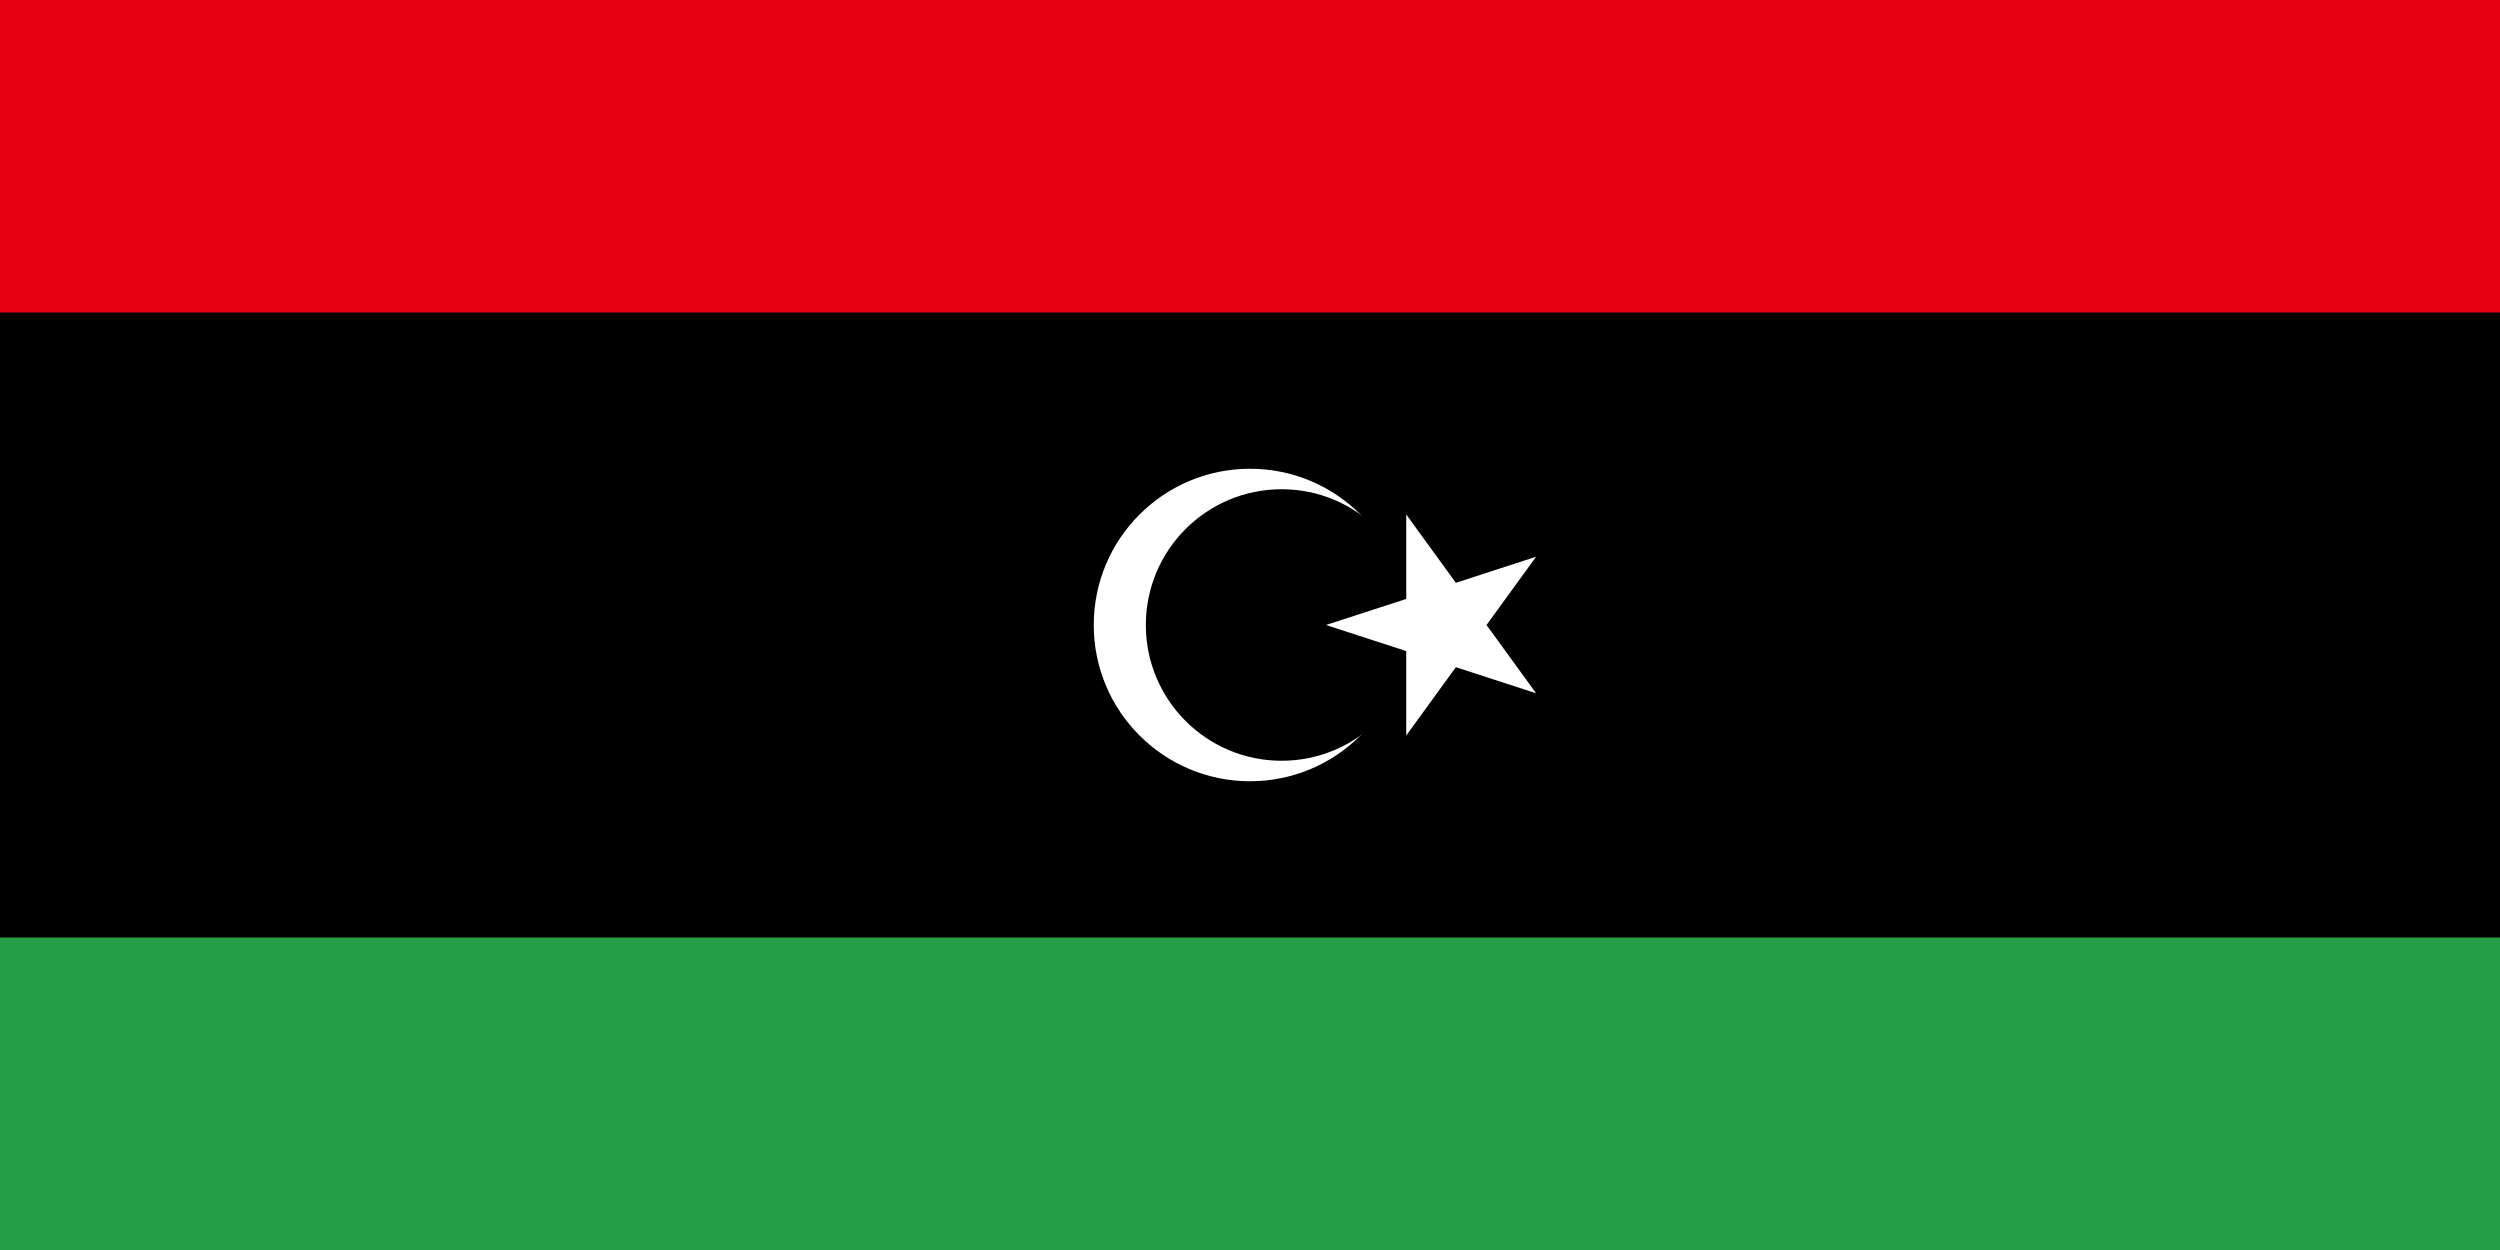
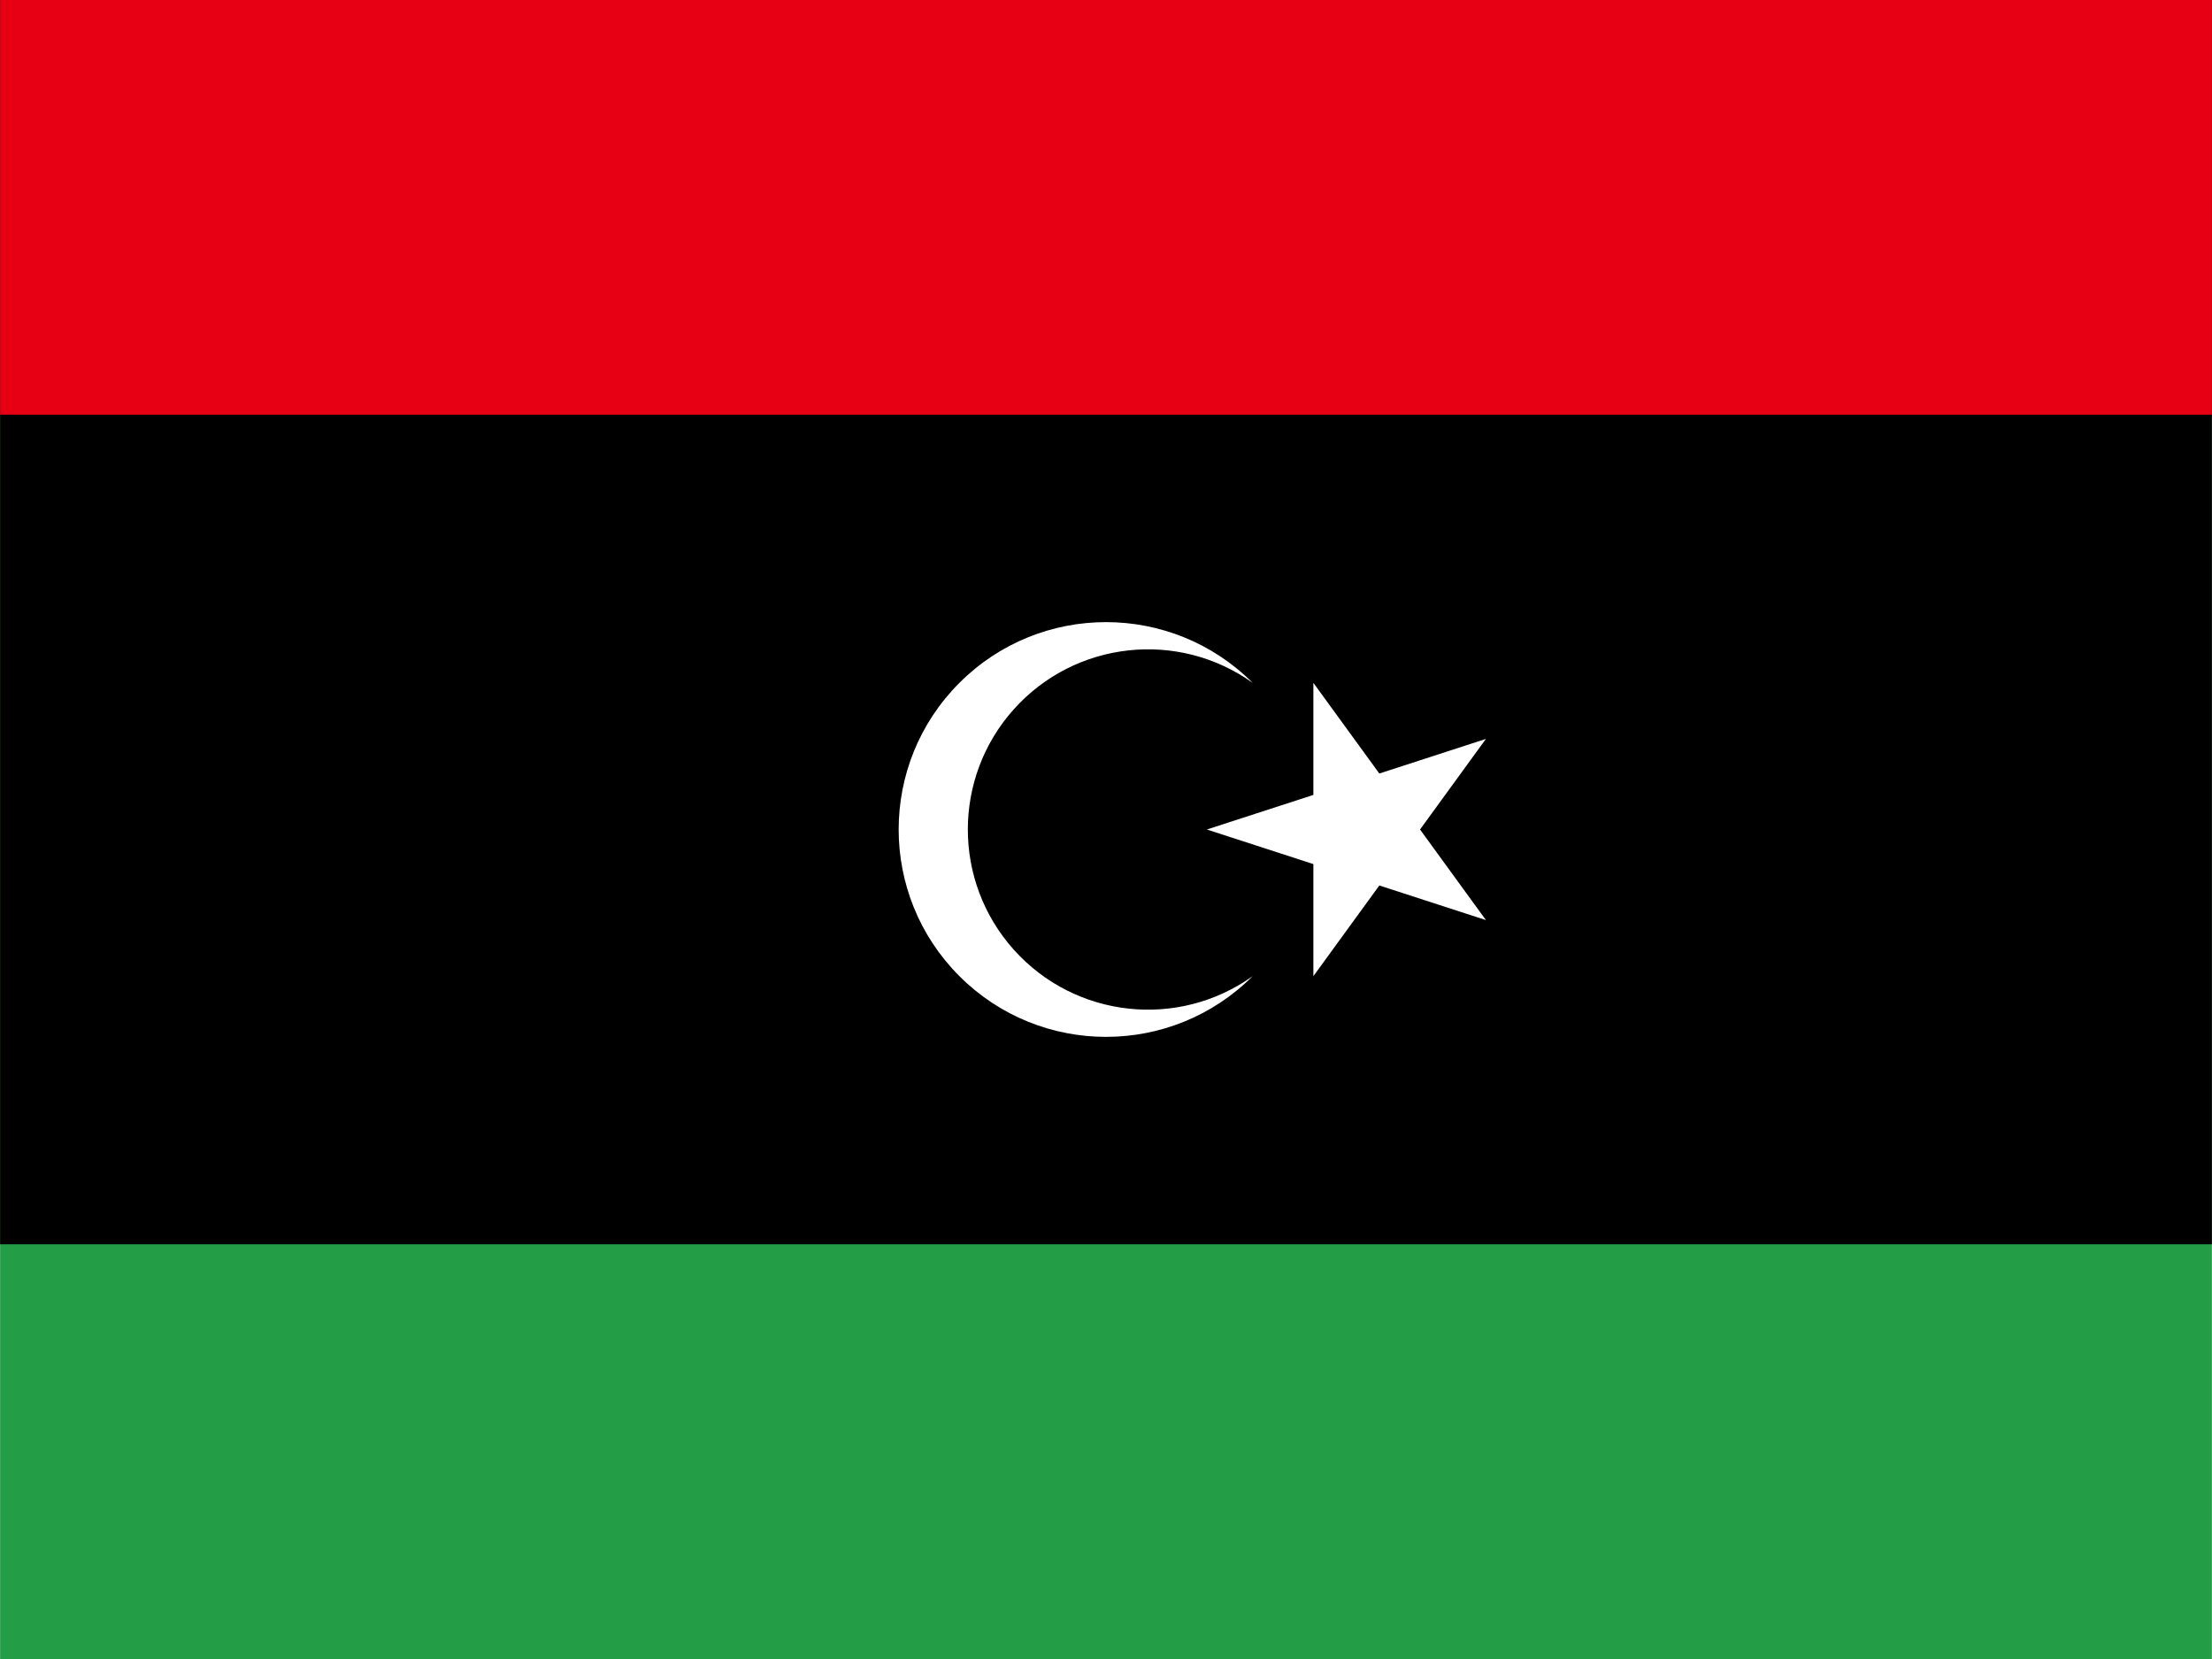
- <svg xmlns="http://www.w3.org/2000/svg" width="960" height="480">
-   <path fill="#239e46" d="M0 0h960v480H0z" />
-   <path d="M0 0h960v360H0z" />
-   <path fill="#e70013" d="M0 0h960v120H0z" />
-   <circle cx="480" cy="240" r="60" fill="#fff" />
-   <circle cx="492.132" cy="240" r="52.132" />
-   <path d="M509.175 240l80.7-26.221L540 282.426v-84.852l49.875 68.647z" fill="#fff" />
+ <svg xmlns="http://www.w3.org/2000/svg" id="flag-icons-ly" viewBox="0 0 640 480">
+   <defs>
+     <clipPath id="a">
+       <path d="M166.7-20h666.6v500H166.7z" />
+     </clipPath>
+   </defs>
+   <g clip-path="url(#a)" transform="matrix(.96 0 0 .96 -160 19.2)">
+     <path fill="#239e46" d="M0-20h1000v500H0z" />
+     <path d="M0-20h1000v375H0z" />
+     <path fill="#e70013" d="M0-20h1000v125H0z" />
+     <path fill="#fff" d="M544.2 185.8a54.3 54.3 0 1 0 0 88.4 62.5 62.5 0 1 1 0-88.4M530.4 230l84.1-27.3-52 71.5v-88.4l52 71.5z" />
+   </g>
</svg>
